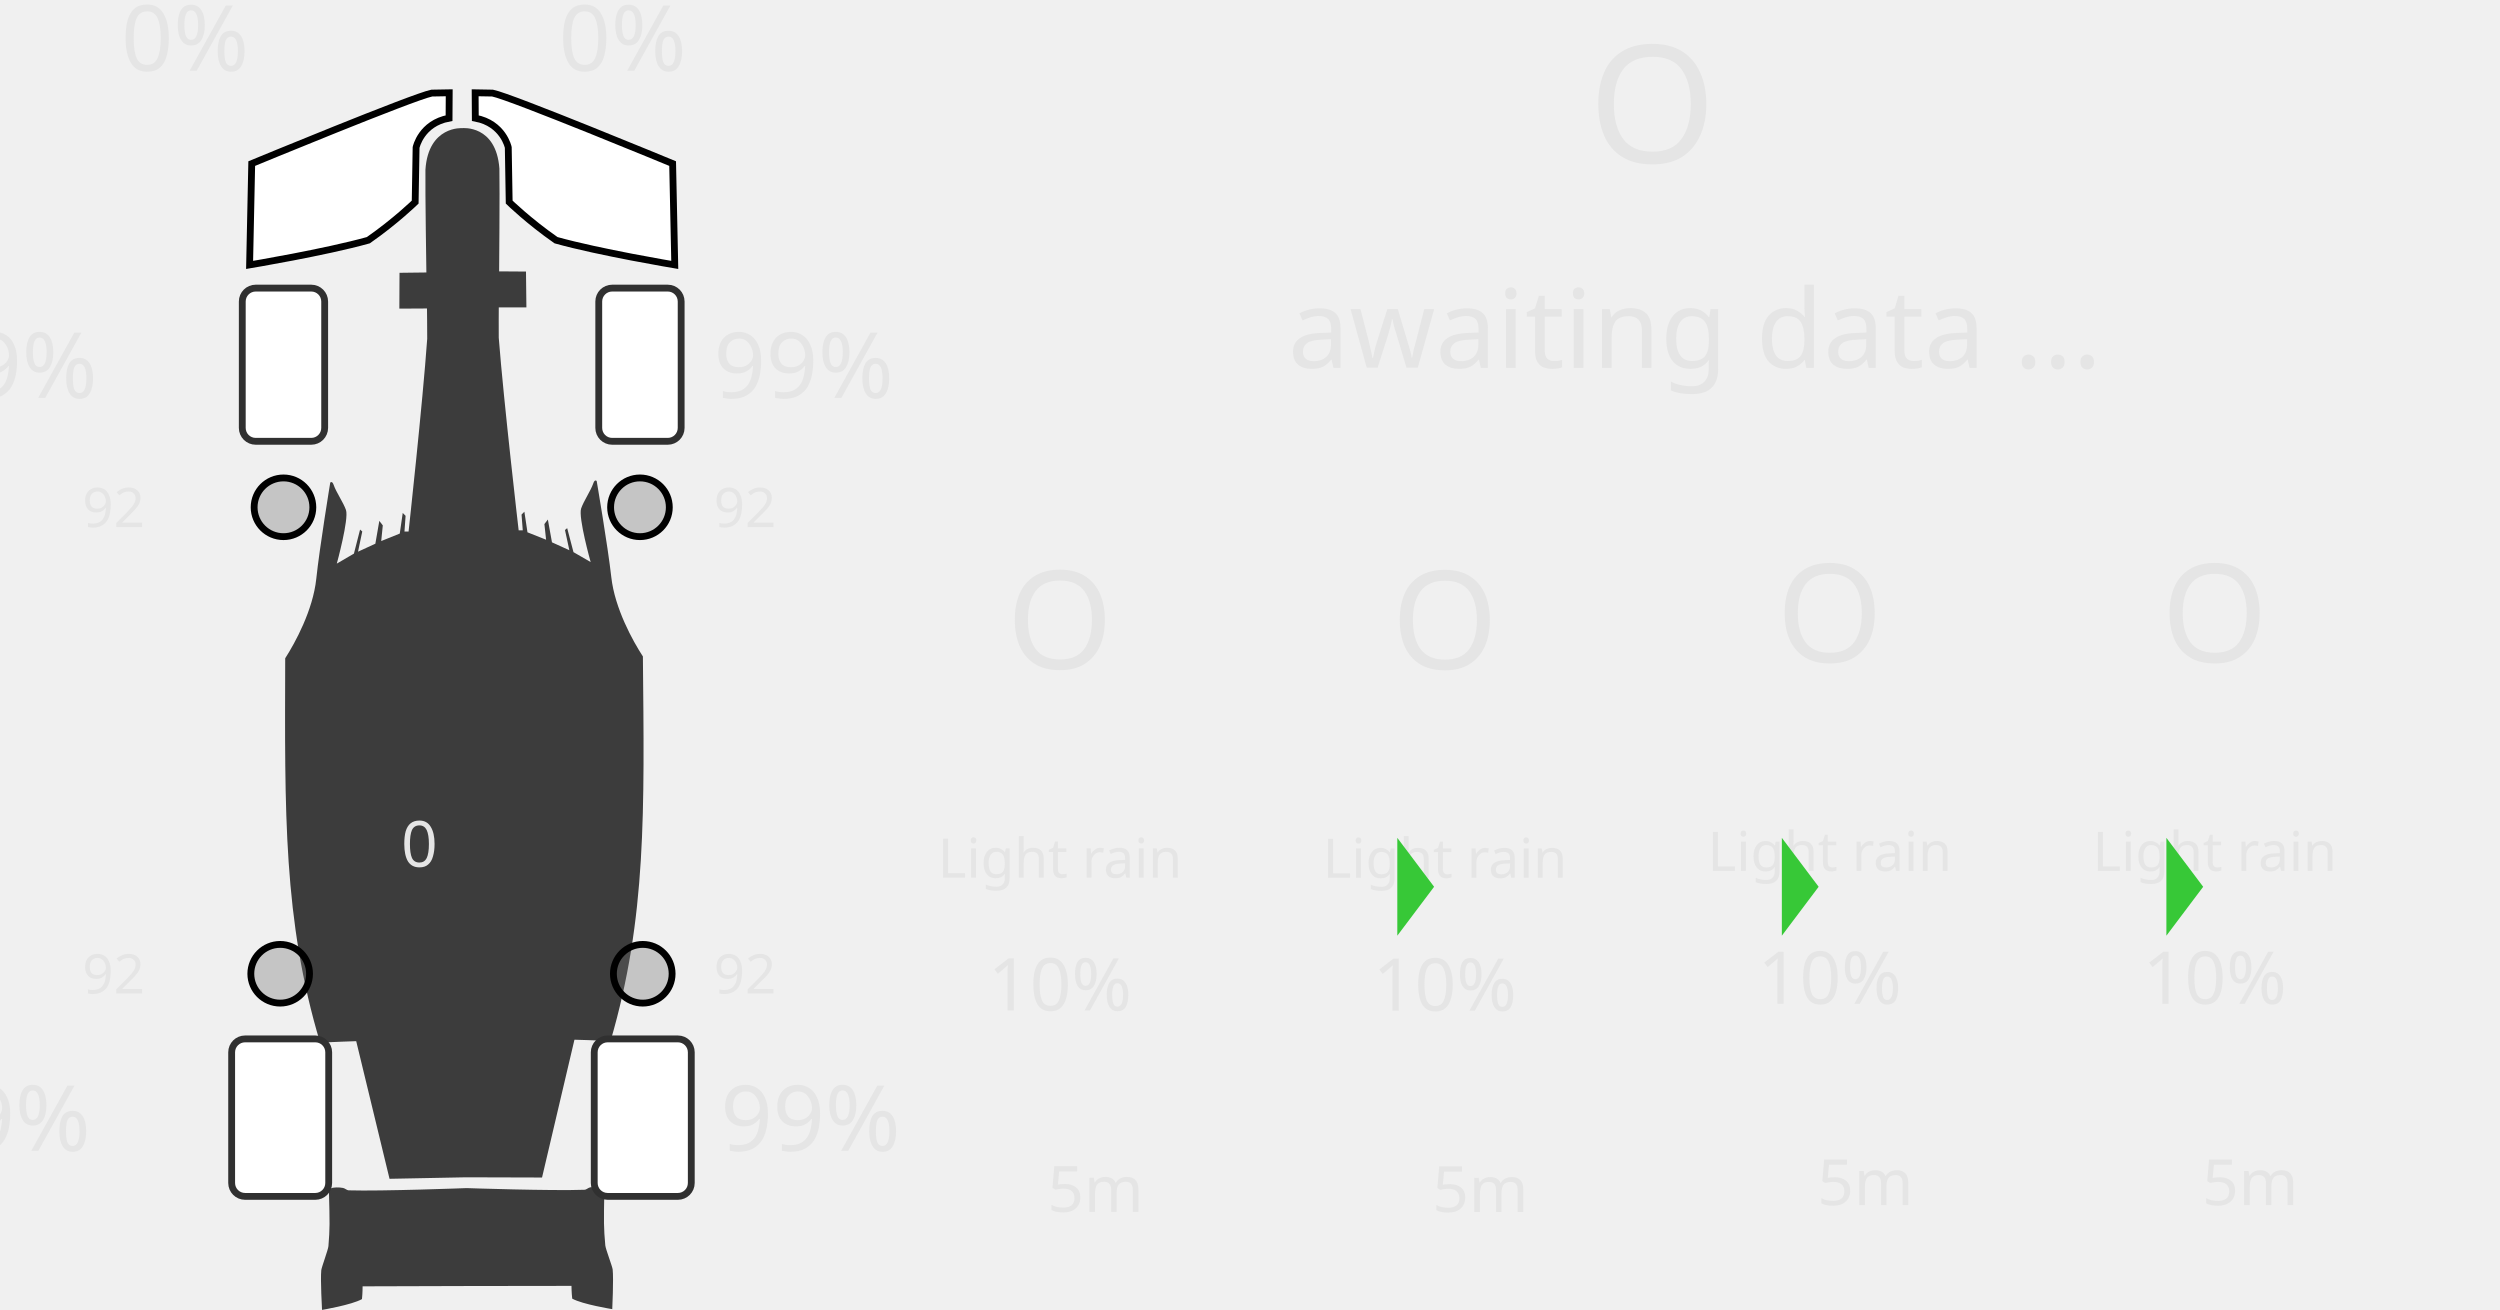
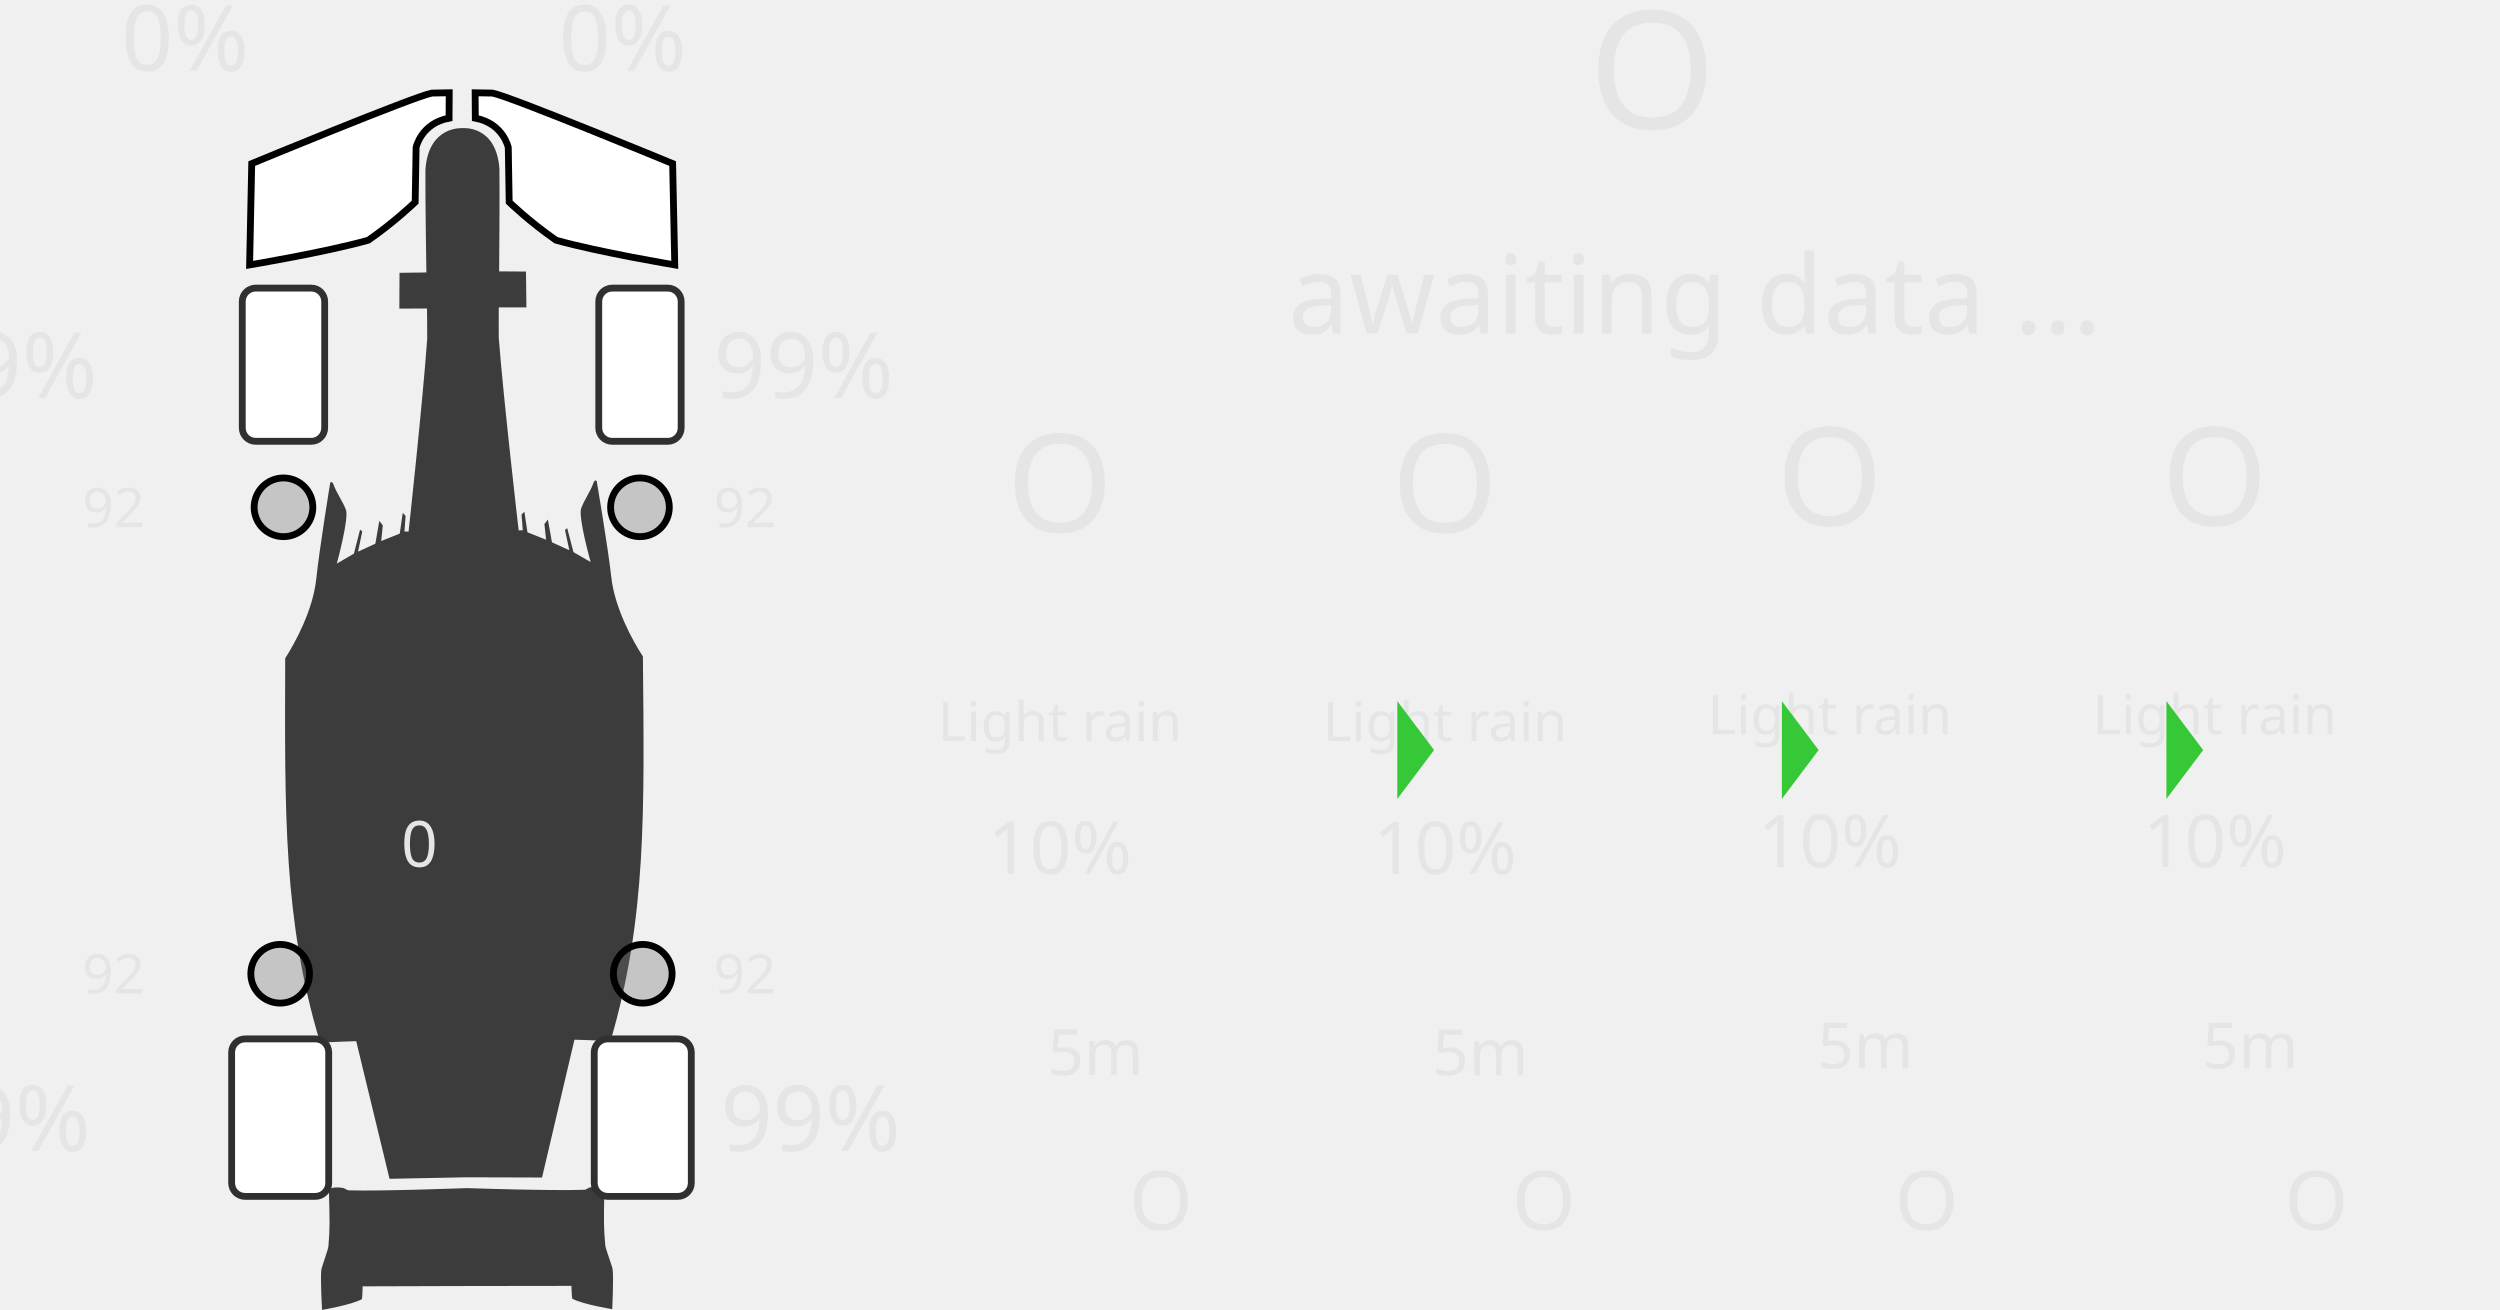
<svg xmlns="http://www.w3.org/2000/svg" width="731.364" height="383.212" viewBox="0 0 193.507 101.392" version="1.1" id="svg8">
-   <defs id="defs2" />
+   <defs id="defs2">
+     <rect x="344.373" y="338.224" width="43.925" height="28.991" id="rect555" />
+   </defs>
  <g transform="translate(-30.28972,-37.67466)" id="layer1">
    <g style="fill:#000000;fill-opacity:0.75" transform="matrix(1.040694,0.00283451,-0.00266885,0.9798733,0.4278849,1.008118)" id="g906">
      <path id="path902" d="m 71.554,138.788 c 0,0 0.005,0.556 0.058,1.008 0.765,0.45 2.98,0.821 2.98,0.821 0,0 0.101,-2.389 0.022,-3.136 -0.025,-0.239 -0.528,-1.612 -0.552,-1.895 -0.123,-1.438 -0.121,-1.754 -0.084,-4.355 0.002,-0.127 0.027,-0.112 -0.144,-0.204 -0.171,-0.091 -0.616,-0.094 -0.913,-0.026 -0.159,0.036 -0.263,0.185 -0.425,0.192 -2.388,0.106 -8.761,-0.106 -8.761,-0.106 0,0 -6.37,0.275 -8.759,0.202 -0.163,-0.005 -0.269,-0.153 -0.428,-0.187 -0.298,-0.064 -0.743,-0.055 -0.912,0.038 -0.17,0.094 -0.145,0.079 -0.141,0.206 0.071,2.601 0.078,2.917 -0.026,4.356 -0.02,0.283 -0.505,1.662 -0.527,1.902 -0.069,0.748 0.064,3.135 0.064,3.135 0,0 2.21,-0.401 2.968,-0.861 0.047,-0.453 0.045,-1.009 0.045,-1.009 l 7.767,-0.047 z" style="fill:#000000;fill-opacity:0.75;stroke:none;stroke-width:0.102px;stroke-linecap:butt;stroke-linejoin:miter;stroke-opacity:1" />
      <path style="fill:#000000;fill-opacity:0.75;stroke:none;stroke-width:0.102px;stroke-linecap:butt;stroke-linejoin:miter;stroke-opacity:1" d="m 58,130.369 -2.506,-10.865 c 0,0 -1.844,0.071 -2.686,0.122 -2.77,-9.711 -2.673,-18.16 -2.673,-30.352 0.741,-1.232 2.055,-3.809 2.294,-6.277 0.239,-2.476 1.02,-7.607 1.02,-7.607 0,0 0.139,-0.182 0.257,0.184 0.184,0.566 0.725,1.385 0.919,1.973 0.232,0.702 -0.671,4.238 -0.671,4.238 l 1.271,-0.793 0.452,-1.9 0.164,0.147 -0.311,1.599 1.287,-0.635 0.29,-1.802 0.26,0.355 -0.115,1.238 1.379,-0.597 0.216,-1.629 0.213,0.227 -0.08,1.244 0.305,-0.002 c 0,0 1.019,-10.115 1.347,-15.231 0.002,-0.751 -0.023,-2.394 -0.023,-2.394 l -2.055,0.018 0.005,-2.83 1.998,-0.032 c 0,0 -0.109,-6.411 -0.091,-8.12 0.209,-3.482 2.732,-3.289 2.732,-3.289 0,0 2.52,-0.294 2.769,3.186 0.037,1.709 7.71e-4,8.12 7.71e-4,8.12 l 1.998,0.009 0.038,2.83 -2.055,0.005 c 0,0 -0.007,1.643 0.004,2.394 0.387,5.112 1.52,15.215 1.52,15.215 l 0.305,-0.002 -0.094,-1.243 0.21,-0.229 0.235,1.627 1.386,0.581 -0.129,-1.236 0.256,-0.358 0.311,1.799 1.294,0.62 -0.329,-1.595 0.163,-0.149 0.474,1.895 1.279,0.779 c 0,0 -0.943,-3.525 -0.719,-4.23 0.187,-0.59 0.719,-1.415 0.897,-1.983 0.115,-0.368 0.255,-0.187 0.255,-0.187 0,0 0.84,5.121 1.107,7.595 0.266,2.466 1.61,5.027 2.365,6.251 0.139,12.191 0.332,20.639 -2.327,30.38 -0.842,-0.041 -2.687,-0.091 -2.687,-0.091 l -2.382,10.893 -5.672,-7.7e-4 z" id="path896" />
    </g>
    <path id="fl-wing" d="m 65.059,44.856 c 0,0 0,0 -1.347,0.024 -1.427,0.28 -13.938,5.457 -13.938,5.457 l -0.165,7.843 c 0,0 5.837,-0.974 9.19,-1.913 2.116,-1.474 3.626,-2.949 3.626,-2.949 l 0.071,-4.23 c 0,0 0.388,-1.867 2.551,-2.268 0.001,-0.898 0.012,-1.964 0.012,-1.964 z" style="fill:#ffffff;fill-opacity:1;stroke:#000000;stroke-width:0.529;stroke-linecap:butt;stroke-linejoin:miter;stroke-miterlimit:4;stroke-dasharray:none;stroke-opacity:1" />
    <path style="fill:#ffffff;fill-opacity:1;stroke:#000000;stroke-width:0.529;stroke-linecap:butt;stroke-linejoin:miter;stroke-miterlimit:4;stroke-dasharray:none;stroke-opacity:1" d="m 67.068,44.856 c 0,0 0,0 1.347,0.024 1.427,0.28 13.938,5.457 13.938,5.457 l 0.165,7.843 c 0,0 -5.837,-0.974 -9.19,-1.913 -2.116,-1.474 -3.626,-2.949 -3.626,-2.949 l -0.071,-4.23 c 0,0 -0.388,-1.867 -2.551,-2.268 -0.001,-0.898 -0.012,-1.964 -0.012,-1.964 z" id="fr-wing" />
    <rect ry="1.038" y="59.975" x="49.042" height="11.859" width="6.378" id="fl-tyre" style="fill:#ffffff;fill-opacity:1;stroke:#303030;stroke-width:0.529;stroke-miterlimit:4;stroke-dasharray:none" />
    <rect style="fill:#ffffff;fill-opacity:1;stroke:#303030;stroke-width:0.529;stroke-miterlimit:4;stroke-dasharray:none" id="fr-tyre" width="6.378" height="11.859" x="76.635" y="59.975" ry="1.038" />
    <rect style="fill:#ffffff;fill-opacity:1;stroke:#303030;stroke-width:0.529;stroke-miterlimit:4;stroke-dasharray:none" id="rl-tyre" width="7.512" height="12.19" x="48.22" y="118.089" ry="1.038" />
    <rect ry="1.038" y="118.089" x="76.285" height="12.19" width="7.512" id="rr-tyre" style="fill:#ffffff;fill-opacity:1;stroke:#303030;stroke-width:0.529;stroke-miterlimit:4;stroke-dasharray:none" />
    <text id="front-wing-l" y="43.148" x="58.738" style="font-style:normal;font-weight:normal;font-size:7.056px;line-height:1.25;font-family:sans-serif;text-align:end;text-anchor:end;fill:#e5e5e5;fill-opacity:1;stroke:none;stroke-width:0.265" xml:space="preserve">
      <tspan style="font-style:normal;font-variant:normal;font-weight:normal;font-stretch:normal;font-size:7.056px;font-family:F1;-inkscape-font-specification:F1;text-align:end;text-anchor:end;fill:#e5e5e5;fill-opacity:1;stroke-width:0.265" y="43.148" x="58.738" id="tspan951">0%</tspan>
    </text>
    <text xml:space="preserve" style="font-style:normal;font-weight:normal;font-size:7.056px;line-height:1.25;font-family:sans-serif;fill:#e5e5e5;fill-opacity:1;stroke:none;stroke-width:0.265" x="73.535" y="43.148" id="front-wing-r">
      <tspan id="tspan955" x="73.535" y="43.148" style="font-style:normal;font-variant:normal;font-weight:normal;font-stretch:normal;font-size:7.056px;font-family:F1;-inkscape-font-specification:F1;fill:#e5e5e5;fill-opacity:1;stroke-width:0.265">0%</tspan>
    </text>
    <text xml:space="preserve" style="font-style:normal;font-weight:normal;font-size:7.056px;line-height:1.25;font-family:sans-serif;text-align:end;text-anchor:end;fill:#e5e5e5;fill-opacity:1;stroke:none;stroke-width:0.265" x="47.007" y="68.471" id="fl-wear">
      <tspan id="tspan959" x="47.007" y="68.471" style="font-style:normal;font-variant:normal;font-weight:normal;font-stretch:normal;font-size:7.056px;font-family:F1;-inkscape-font-specification:F1;text-align:end;text-anchor:end;fill:#e5e5e5;fill-opacity:1;stroke-width:0.265">99%</tspan>
    </text>
    <text id="fl-temp" y="78.466" x="47.007" style="font-style:normal;font-weight:normal;font-size:4.233px;line-height:1.25;font-family:sans-serif;text-align:end;text-anchor:end;fill:#e5e5e5;fill-opacity:1;stroke:none;stroke-width:0.265" xml:space="preserve">
      <tspan style="font-style:normal;font-variant:normal;font-weight:normal;font-stretch:normal;font-size:4.233px;font-family:F1;-inkscape-font-specification:F1;text-align:end;text-anchor:end;fill:#e5e5e5;fill-opacity:1;stroke-width:0.265" y="78.466" x="47.007" id="tspan965">92</tspan>
    </text>
    <text id="rl-wear" y="126.751" x="46.478" style="font-style:normal;font-weight:normal;font-size:7.056px;line-height:1.25;font-family:sans-serif;text-align:end;text-anchor:end;fill:#e5e5e5;fill-opacity:1;stroke:none;stroke-width:0.265" xml:space="preserve">
      <tspan style="font-style:normal;font-variant:normal;font-weight:normal;font-stretch:normal;font-size:7.056px;font-family:F1;-inkscape-font-specification:F1;text-align:end;text-anchor:end;fill:#e5e5e5;fill-opacity:1;stroke-width:0.265" y="126.751" x="46.478" id="tspan977">99%</tspan>
    </text>
    <text xml:space="preserve" style="font-style:normal;font-weight:normal;font-size:4.233px;line-height:1.25;font-family:sans-serif;text-align:end;text-anchor:end;fill:#e5e5e5;fill-opacity:1;stroke:none;stroke-width:0.265" x="47.007" y="114.573" id="rl-temp">
      <tspan id="tspan981" x="47.007" y="114.573" style="font-style:normal;font-variant:normal;font-weight:normal;font-stretch:normal;font-size:4.233px;font-family:F1;-inkscape-font-specification:F1;text-align:end;text-anchor:end;fill:#e5e5e5;fill-opacity:1;stroke-width:0.265">92</tspan>
    </text>
    <text id="fr-wear" y="68.471" x="85.531" style="font-style:normal;font-weight:normal;font-size:7.056px;line-height:1.25;font-family:sans-serif;text-align:end;text-anchor:end;fill:#e5e5e5;fill-opacity:1;stroke:none;stroke-width:0.265" xml:space="preserve">
      <tspan style="font-style:normal;font-variant:normal;font-weight:normal;font-stretch:normal;font-size:7.056px;font-family:F1;-inkscape-font-specification:F1;text-align:start;text-anchor:start;fill:#e5e5e5;fill-opacity:1;stroke-width:0.265" y="68.471" x="85.531" id="tspan994">99%</tspan>
    </text>
    <text xml:space="preserve" style="font-style:normal;font-weight:normal;font-size:4.233px;line-height:1.25;font-family:sans-serif;text-align:end;text-anchor:end;fill:#e5e5e5;fill-opacity:1;stroke:none;stroke-width:0.265" x="85.531" y="78.466" id="fr-temp">
      <tspan id="tspan998" x="85.531" y="78.466" style="font-style:normal;font-variant:normal;font-weight:normal;font-stretch:normal;font-size:4.233px;font-family:F1;-inkscape-font-specification:F1;text-align:start;text-anchor:start;fill:#e5e5e5;fill-opacity:1;stroke-width:0.265">92</tspan>
    </text>
    <text xml:space="preserve" style="font-style:normal;font-weight:normal;font-size:7.056px;line-height:1.25;font-family:sans-serif;text-align:end;text-anchor:end;fill:#e5e5e5;fill-opacity:1;stroke:none;stroke-width:0.265" x="86.06" y="126.751" id="rr-wear">
      <tspan id="tspan1002" x="86.06" y="126.751" style="font-style:normal;font-variant:normal;font-weight:normal;font-stretch:normal;font-size:7.056px;font-family:F1;-inkscape-font-specification:F1;text-align:start;text-anchor:start;fill:#e5e5e5;fill-opacity:1;stroke-width:0.265">99%</tspan>
    </text>
    <text id="rr-temp" y="114.573" x="85.531" style="font-style:normal;font-weight:normal;font-size:4.233px;line-height:1.25;font-family:sans-serif;text-align:end;text-anchor:end;fill:#e5e5e5;fill-opacity:1;stroke:none;stroke-width:0.265" xml:space="preserve">
      <tspan style="font-style:normal;font-variant:normal;font-weight:normal;font-stretch:normal;font-size:4.233px;font-family:F1;-inkscape-font-specification:F1;text-align:start;text-anchor:start;fill:#e5e5e5;fill-opacity:1;stroke-width:0.265" y="114.573" x="85.531" id="tspan1006">92</tspan>
    </text>
    <circle style="fill:#6f6f6f;fill-opacity:0.33;stroke:#000000;stroke-width:0.529;stroke-miterlimit:4;stroke-dasharray:none;stroke-opacity:1" id="fl-tyre-temp" cx="52.232" cy="76.941" r="2.272" />
    <circle r="2.272" cy="76.941" cx="79.824" id="fr-tyre-temp" style="fill:#6f6f6f;fill-opacity:0.33;stroke:#000000;stroke-width:0.529;stroke-miterlimit:4;stroke-dasharray:none;stroke-opacity:1" />
    <circle r="2.272" cy="113.047" cx="51.976" id="rl-tyre-temp" style="fill:#6f6f6f;fill-opacity:0.33;stroke:#000000;stroke-width:0.529;stroke-miterlimit:4;stroke-dasharray:none;stroke-opacity:1" />
    <circle style="fill:#6f6f6f;fill-opacity:0.33;stroke:#000000;stroke-width:0.529;stroke-miterlimit:4;stroke-dasharray:none;stroke-opacity:1" id="rr-tyre-temp" cx="80.041" cy="113.047" r="2.272" />
    <text id="fuel" y="104.764" x="65.969" style="font-style:normal;font-weight:normal;font-size:4.939px;line-height:1.25;font-family:sans-serif;text-align:end;text-anchor:end;fill:#e5e5e5;fill-opacity:1;stroke:none;stroke-width:0.265" xml:space="preserve">
      <tspan style="font-style:normal;font-variant:normal;font-weight:normal;font-stretch:normal;font-size:4.939px;font-family:F1;-inkscape-font-specification:F1;text-align:center;text-anchor:middle;fill:#e5e5e5;fill-opacity:1;stroke-width:0.265" y="104.764" x="65.969" id="tspan908">0</tspan>
    </text>
-     <text xml:space="preserve" style="font-style:normal;font-variant:normal;font-weight:normal;font-stretch:normal;font-size:12.7px;line-height:1.25;font-family:F1;-inkscape-font-specification:F1;text-align:center;text-anchor:middle;fill:#e5e5e5;fill-opacity:1;stroke:none;stroke-width:0.265" x="169.738" y="50.275" id="weather">
-       <tspan x="169.738" y="50.275" style="font-style:normal;font-variant:normal;font-weight:normal;font-stretch:normal;font-size:12.7px;font-family:F1;-inkscape-font-specification:F1;text-align:center;text-anchor:middle;fill:#e5e5e5;fill-opacity:1;stroke-width:0.265" id="weather-icon">O</tspan>
-       <tspan x="169.738" y="66.15" style="font-style:normal;font-variant:normal;font-weight:normal;font-stretch:normal;font-size:8.467px;font-family:F1;-inkscape-font-specification:F1;text-align:center;text-anchor:middle;fill:#e5e5e5;fill-opacity:1;stroke-width:0.265" id="weather-cond">awaiting data ...</tspan>
+     <text xml:space="preserve" style="font-style:normal;font-variant:normal;font-weight:normal;font-stretch:normal;font-size:12.7px;line-height:1.25;font-family:F1;-inkscape-font-specification:F1;text-align:center;text-anchor:middle;fill:#e5e5e5;fill-opacity:1;stroke:none;stroke-width:0.265" x="169.738" y="47.63" id="weather">
+       <tspan x="169.738" y="47.63" style="font-style:normal;font-variant:normal;font-weight:normal;font-stretch:normal;font-size:12.7px;font-family:F1;-inkscape-font-specification:F1;text-align:center;text-anchor:middle;fill:#e5e5e5;fill-opacity:1;stroke-width:0.265" id="weather-icon">O</tspan>
+       <tspan x="169.738" y="63.505" style="font-style:normal;font-variant:normal;font-weight:normal;font-stretch:normal;font-size:8.467px;font-family:F1;-inkscape-font-specification:F1;text-align:center;text-anchor:middle;fill:#e5e5e5;fill-opacity:1;stroke-width:0.265" id="weather-cond">awaiting data ...</tspan>
    </text>
-     <g id="forecast" transform="translate(0,8.466667)">
-       <text id="forecast1" y="80.973" x="124.717" style="font-style:normal;font-weight:normal;font-size:10.583px;line-height:0;font-family:sans-serif;fill:#000000;fill-opacity:1;stroke:none;stroke-width:0.265" xml:space="preserve">
+     <g id="forecast">
+       <text id="forecast1" y="80.973" x="124.717" style="font-style:normal;font-weight:normal;font-size:10.583px;line-height:0;font-family:sans-serif;fill:#000000;fill-opacity:1;stroke:none;stroke-width:0.265" xml:space="preserve" transform="translate(-6.0416666e-7,-2.116666)">
        <tspan y="80.973" x="124.717" id="forecast1-icon" style="font-style:normal;font-variant:normal;font-weight:normal;font-stretch:normal;line-height:1;font-family:F1;-inkscape-font-specification:F1;text-align:center;text-anchor:middle;fill:#e5e5e5;fill-opacity:1;stroke-width:0.265">O</tspan>
        <tspan style="font-style:normal;font-variant:normal;font-weight:normal;font-stretch:normal;font-size:4.233px;line-height:2;font-family:F1;-inkscape-font-specification:F1;text-align:center;text-anchor:middle;fill:#e5e5e5;fill-opacity:1;stroke-width:0.265" id="tspan1053" x="124.717" y="88.673" />
        <tspan style="font-style:normal;font-variant:normal;font-weight:normal;font-stretch:normal;font-size:4.233px;line-height:2;font-family:F1;-inkscape-font-specification:F1;text-align:center;text-anchor:middle;fill:#e5e5e5;fill-opacity:1;stroke-width:0.265" x="124.717" y="97.14" id="forecast1-cond">Light rain</tspan>
        <tspan style="font-style:normal;font-variant:normal;font-weight:normal;font-stretch:normal;font-size:5.644px;line-height:2;font-family:F1;-inkscape-font-specification:F1;text-align:center;text-anchor:middle;fill:#e5e5e5;fill-opacity:1;stroke-width:0.265" id="forecast1-pp" x="124.717" y="107.423">10%</tspan>
        <tspan id="tspan917" style="font-style:normal;font-variant:normal;font-weight:normal;font-stretch:normal;font-size:5.644px;line-height:1.25;font-family:F1;-inkscape-font-specification:F1;text-align:center;text-anchor:middle;fill:#e5e5e5;fill-opacity:1;stroke-width:0.265" y="116.595" x="124.717" />
        <tspan id="forecast1-offset" style="font-style:normal;font-variant:normal;font-weight:normal;font-stretch:normal;font-size:4.939px;line-height:1.25;font-family:F1;-inkscape-font-specification:F1;text-align:center;text-anchor:middle;fill:#e5e5e5;fill-opacity:1;stroke-width:0.265" y="123.007" x="124.717">5m</tspan>
      </text>
-       <text xml:space="preserve" style="font-style:normal;font-weight:normal;font-size:10.583px;line-height:0;font-family:sans-serif;fill:#000000;fill-opacity:1;stroke:none;stroke-width:0.265" x="154.511" y="80.984" id="forecast2">
+       <text xml:space="preserve" style="font-style:normal;font-weight:normal;font-size:10.583px;line-height:0;font-family:sans-serif;fill:#000000;fill-opacity:1;stroke:none;stroke-width:0.265" x="154.511" y="80.984" id="forecast2" transform="translate(-6.0416666e-7,-2.116666)">
        <tspan style="font-style:normal;font-variant:normal;font-weight:normal;font-stretch:normal;line-height:1;font-family:F1;-inkscape-font-specification:F1;text-align:center;text-anchor:middle;fill:#e5e5e5;fill-opacity:1;stroke-width:0.265" id="forecast2-icon" x="154.511" y="80.984">O</tspan>
        <tspan style="font-style:normal;font-variant:normal;font-weight:normal;font-stretch:normal;font-size:4.233px;line-height:2;font-family:F1;-inkscape-font-specification:F1;text-align:center;text-anchor:middle;fill:#e5e5e5;fill-opacity:1;stroke-width:0.265" id="tspan1057" x="154.511" y="88.684" />
        <tspan style="font-style:normal;font-variant:normal;font-weight:normal;font-stretch:normal;font-size:4.233px;line-height:2;font-family:F1;-inkscape-font-specification:F1;text-align:center;text-anchor:middle;fill:#e5e5e5;fill-opacity:1;stroke-width:0.265" x="154.511" y="97.151" id="forecast2-cond">Light rain</tspan>
        <tspan style="font-style:normal;font-variant:normal;font-weight:normal;font-stretch:normal;font-size:5.644px;line-height:2;font-family:F1;-inkscape-font-specification:F1;text-align:center;text-anchor:middle;fill:#e5e5e5;fill-opacity:1;stroke-width:0.265" id="forecast2-pp" x="154.511" y="107.434">10%</tspan>
        <tspan x="154.511" y="116.606" style="font-style:normal;font-variant:normal;font-weight:normal;font-stretch:normal;font-size:5.644px;line-height:1.25;font-family:F1;-inkscape-font-specification:F1;text-align:center;text-anchor:middle;fill:#e5e5e5;fill-opacity:1;stroke-width:0.265" id="tspan935" />
        <tspan x="154.511" y="123.018" style="font-style:normal;font-variant:normal;font-weight:normal;font-stretch:normal;font-size:4.939px;line-height:1.25;font-family:F1;-inkscape-font-specification:F1;text-align:center;text-anchor:middle;fill:#e5e5e5;fill-opacity:1;stroke-width:0.265" id="forecast2-offset">5m</tspan>
      </text>
-       <text id="forecast3" y="80.454" x="184.306" style="font-style:normal;font-weight:normal;font-size:10.583px;line-height:0;font-family:sans-serif;fill:#000000;fill-opacity:1;stroke:none;stroke-width:0.265" xml:space="preserve">
+       <text id="forecast3" y="80.454" x="184.306" style="font-style:normal;font-weight:normal;font-size:10.583px;line-height:0;font-family:sans-serif;fill:#000000;fill-opacity:1;stroke:none;stroke-width:0.265" xml:space="preserve" transform="translate(-6.0416666e-7,-2.116666)">
        <tspan y="80.454" x="184.306" id="forecast3-icon" style="font-style:normal;font-variant:normal;font-weight:normal;font-stretch:normal;line-height:1;font-family:F1;-inkscape-font-specification:F1;text-align:center;text-anchor:middle;fill:#e5e5e5;fill-opacity:1;stroke-width:0.265">O</tspan>
        <tspan style="font-style:normal;font-variant:normal;font-weight:normal;font-stretch:normal;font-size:4.233px;line-height:2;font-family:F1;-inkscape-font-specification:F1;text-align:center;text-anchor:middle;fill:#e5e5e5;fill-opacity:1;stroke-width:0.265" id="tspan1061" x="184.306" y="88.155" />
        <tspan style="font-style:normal;font-variant:normal;font-weight:normal;font-stretch:normal;font-size:4.233px;line-height:2;font-family:F1;-inkscape-font-specification:F1;text-align:center;text-anchor:middle;fill:#e5e5e5;fill-opacity:1;stroke-width:0.265" x="184.306" y="96.621" id="forecast3-cond">Light rain</tspan>
        <tspan style="font-style:normal;font-variant:normal;font-weight:normal;font-stretch:normal;font-size:5.644px;line-height:2;font-family:F1;-inkscape-font-specification:F1;text-align:center;text-anchor:middle;fill:#e5e5e5;fill-opacity:1;stroke-width:0.265" id="forecast3-pp" x="184.306" y="106.905">10%</tspan>
        <tspan id="tspan988" style="font-style:normal;font-variant:normal;font-weight:normal;font-stretch:normal;font-size:5.644px;line-height:1.25;font-family:F1;-inkscape-font-specification:F1;text-align:center;text-anchor:middle;fill:#e5e5e5;fill-opacity:1;stroke-width:0.265" y="116.077" x="184.306" />
        <tspan id="forecast3-offset" style="font-style:normal;font-variant:normal;font-weight:normal;font-stretch:normal;font-size:4.939px;line-height:1.25;font-family:F1;-inkscape-font-specification:F1;text-align:center;text-anchor:middle;fill:#e5e5e5;fill-opacity:1;stroke-width:0.265" y="122.489" x="184.306">5m</tspan>
      </text>
-       <text xml:space="preserve" style="font-style:normal;font-weight:normal;font-size:10.583px;line-height:0;font-family:sans-serif;fill:#000000;fill-opacity:1;stroke:none;stroke-width:0.265" x="214.1" y="80.454" id="forecast4">
+       <text xml:space="preserve" style="font-style:normal;font-weight:normal;font-size:10.583px;line-height:0;font-family:sans-serif;fill:#000000;fill-opacity:1;stroke:none;stroke-width:0.265" x="214.1" y="80.454" id="forecast4" transform="translate(-6.0416666e-7,-2.116666)">
        <tspan style="font-style:normal;font-variant:normal;font-weight:normal;font-stretch:normal;line-height:1;font-family:F1;-inkscape-font-specification:F1;text-align:center;text-anchor:middle;fill:#e5e5e5;fill-opacity:1;stroke-width:0.265" id="forecast4-icon" x="214.1" y="80.454">O</tspan>
        <tspan style="font-style:normal;font-variant:normal;font-weight:normal;font-stretch:normal;font-size:4.233px;line-height:2;font-family:F1;-inkscape-font-specification:F1;text-align:center;text-anchor:middle;fill:#e5e5e5;fill-opacity:1;stroke-width:0.265" id="tspan1065" x="214.1" y="88.155" />
        <tspan style="font-style:normal;font-variant:normal;font-weight:normal;font-stretch:normal;font-size:4.233px;line-height:2;font-family:F1;-inkscape-font-specification:F1;text-align:center;text-anchor:middle;fill:#e5e5e5;fill-opacity:1;stroke-width:0.265" x="214.1" y="96.621" id="forecast4-cond">Light rain</tspan>
        <tspan style="font-style:normal;font-variant:normal;font-weight:normal;font-stretch:normal;font-size:5.644px;line-height:2;font-family:F1;-inkscape-font-specification:F1;text-align:center;text-anchor:middle;fill:#e5e5e5;fill-opacity:1;stroke-width:0.265" id="forecast4-pp" x="214.1" y="106.905">10%</tspan>
        <tspan x="214.1" y="116.077" style="font-style:normal;font-variant:normal;font-weight:normal;font-stretch:normal;font-size:5.644px;line-height:1.25;font-family:F1;-inkscape-font-specification:F1;text-align:center;text-anchor:middle;fill:#e5e5e5;fill-opacity:1;stroke-width:0.265" id="tspan1005" />
        <tspan x="214.1" y="122.489" style="font-style:normal;font-variant:normal;font-weight:normal;font-stretch:normal;font-size:4.939px;line-height:1.25;font-family:F1;-inkscape-font-specification:F1;text-align:center;text-anchor:middle;fill:#e5e5e5;fill-opacity:1;stroke-width:0.265" id="forecast4-offset">5m</tspan>
      </text>
+       <path style="fill:#37c837;fill-opacity:1;stroke-width:0.529" id="path1043" d="m 136.182,96.89 3.9,2.252 3.9,2.252 -3.9,2.252 -3.9,2.252 0,-4.503 z" transform="matrix(0.3651203,0,0,0.840788,88.72254,10.47935)" />
+       <path transform="matrix(0.3651203,0,0,0.840788,118.487,10.47935)" d="m 136.182,96.89 3.9,2.252 3.9,2.252 -3.9,2.252 -3.9,2.252 0,-4.503 z" id="path1045" style="fill:#37c837;fill-opacity:1;stroke-width:0.529" />
+       <path style="fill:#37c837;fill-opacity:1;stroke-width:0.529" id="path1047" d="m 136.182,96.89 3.9,2.252 3.9,2.252 -3.9,2.252 -3.9,2.252 0,-4.503 z" transform="matrix(0.3651203,0,0,0.840788,148.2515,10.47935)" />
    </g>
-     <path style="fill:#37c837;fill-opacity:1;stroke-width:0.529" id="path1043" d="m 136.182,96.89 3.9,2.252 3.9,2.252 -3.9,2.252 -3.9,2.252 0,-4.503 z" transform="matrix(0.3651203,0,0,0.840788,88.72254,21.06268)" />
-     <path transform="matrix(0.3651203,0,0,0.840788,118.487,21.06268)" d="m 136.182,96.89 3.9,2.252 3.9,2.252 -3.9,2.252 -3.9,2.252 0,-4.503 z" id="path1045" style="fill:#37c837;fill-opacity:1;stroke-width:0.529" />
-     <path style="fill:#37c837;fill-opacity:1;stroke-width:0.529" id="path1047" d="m 136.182,96.89 3.9,2.252 3.9,2.252 -3.9,2.252 -3.9,2.252 0,-4.503 z" transform="matrix(0.3651203,0,0,0.840788,148.2515,21.06268)" />
+     <text xml:space="preserve" style="font-style:normal;font-variant:normal;font-weight:normal;font-stretch:normal;font-size:6.35px;line-height:1.25;font-family:F1;-inkscape-font-specification:F1;text-align:center;text-anchor:middle;fill:#e5e5e5;fill-opacity:1;stroke:none;stroke-width:0.265" x="124.285" y="132.867" id="nforecast1">
+       <tspan x="124.285" y="132.867" style="font-style:normal;font-variant:normal;font-weight:normal;font-stretch:normal;font-size:6.35px;font-family:F1;-inkscape-font-specification:F1;text-align:center;text-anchor:middle;fill:#e5e5e5;fill-opacity:1;stroke-width:0.265" id="weather-cond-5">O</tspan>
+     </text>
+     <text xml:space="preserve" style="font-style:normal;font-variant:normal;font-weight:normal;font-stretch:normal;font-size:6.35px;line-height:1.25;font-family:F1;-inkscape-font-specification:F1;text-align:center;text-anchor:middle;fill:#e5e5e5;fill-opacity:1;stroke:none;stroke-width:0.265" x="153.918" y="132.867" id="nforecast2">
+       <tspan x="153.918" y="132.867" style="font-style:normal;font-variant:normal;font-weight:normal;font-stretch:normal;font-size:6.35px;font-family:F1;-inkscape-font-specification:F1;text-align:center;text-anchor:middle;fill:#e5e5e5;fill-opacity:1;stroke-width:0.265" id="tspan593">O</tspan>
+     </text>
+     <text xml:space="preserve" style="font-style:normal;font-variant:normal;font-weight:normal;font-stretch:normal;font-size:6.35px;line-height:1.25;font-family:F1;-inkscape-font-specification:F1;text-align:center;text-anchor:middle;fill:#e5e5e5;fill-opacity:1;stroke:none;stroke-width:0.265" x="183.551" y="132.867" id="nforecast3">
+       <tspan x="183.551" y="132.867" style="font-style:normal;font-variant:normal;font-weight:normal;font-stretch:normal;font-size:6.35px;font-family:F1;-inkscape-font-specification:F1;text-align:center;text-anchor:middle;fill:#e5e5e5;fill-opacity:1;stroke-width:0.265" id="tspan597">O</tspan>
+     </text>
+     <text xml:space="preserve" style="font-style:normal;font-variant:normal;font-weight:normal;font-stretch:normal;font-size:6.35px;line-height:1.25;font-family:F1;-inkscape-font-specification:F1;text-align:center;text-anchor:middle;fill:#e5e5e5;fill-opacity:1;stroke:none;stroke-width:0.265" x="213.713" y="132.867" id="nforecast4">
+       <tspan x="213.713" y="132.867" style="font-style:normal;font-variant:normal;font-weight:normal;font-stretch:normal;font-size:6.35px;font-family:F1;-inkscape-font-specification:F1;text-align:center;text-anchor:middle;fill:#e5e5e5;fill-opacity:1;stroke-width:0.265" id="tspan601">O</tspan>
+     </text>
  </g>
</svg>
